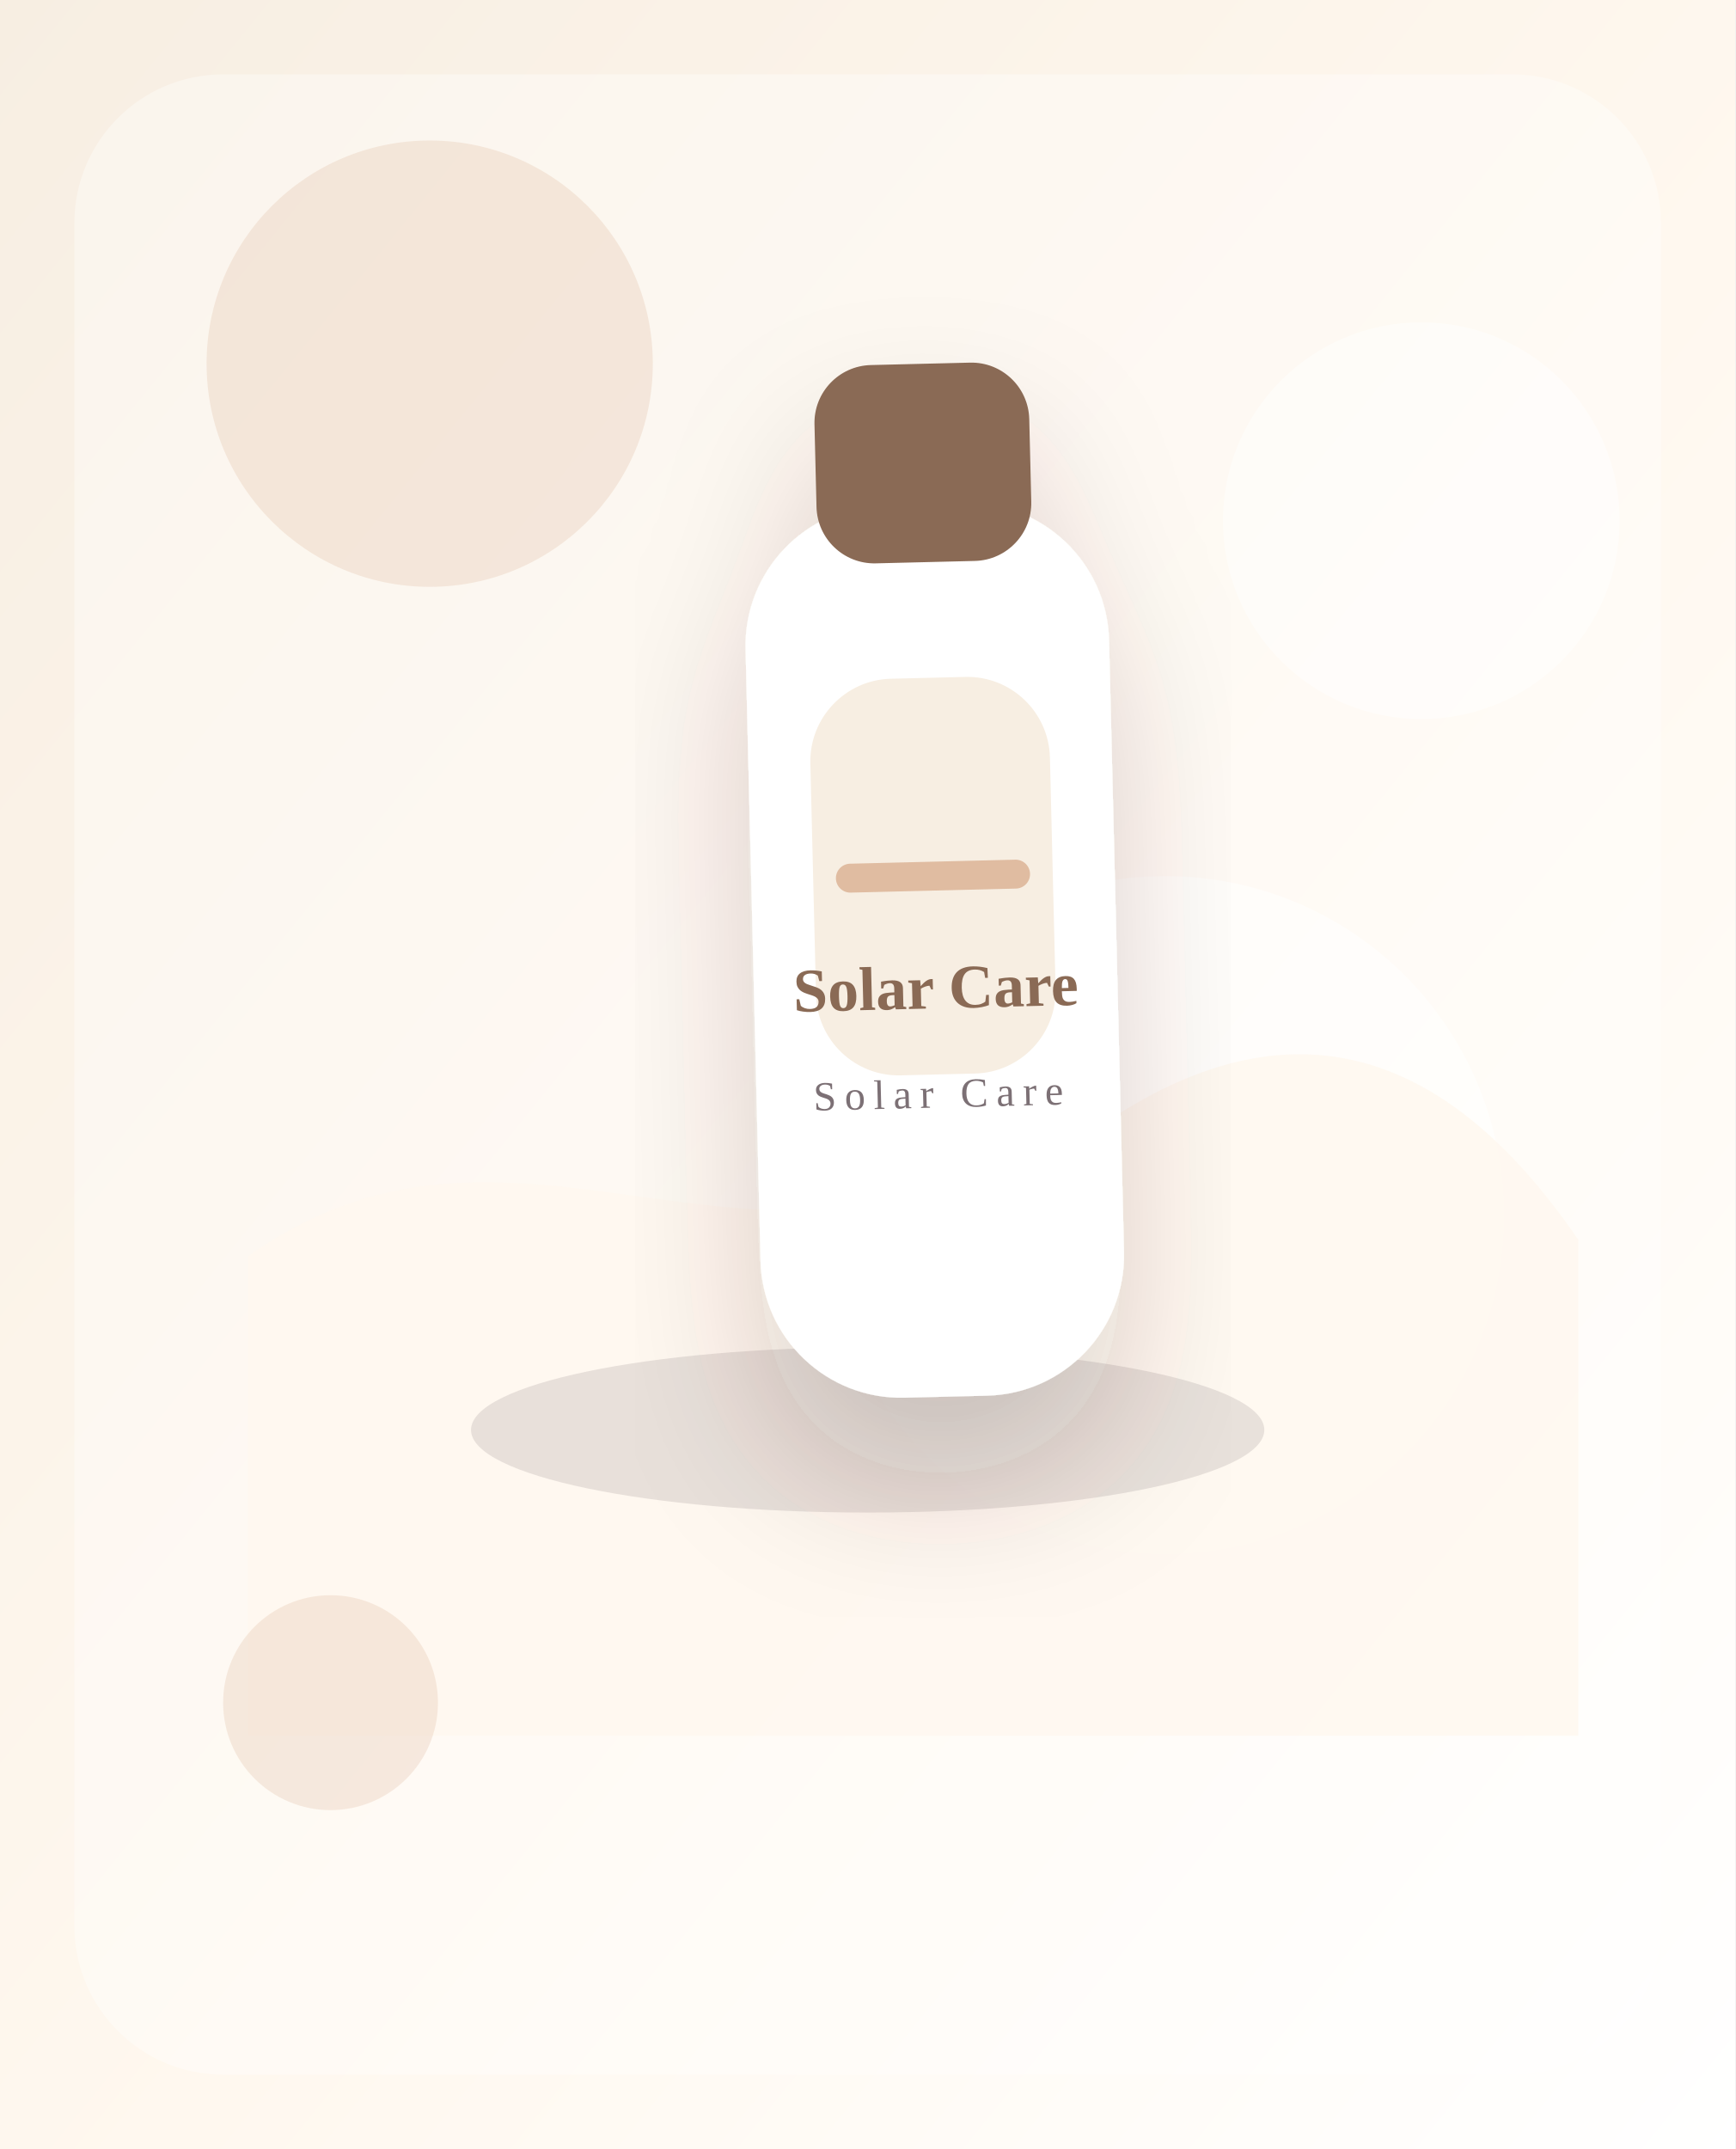
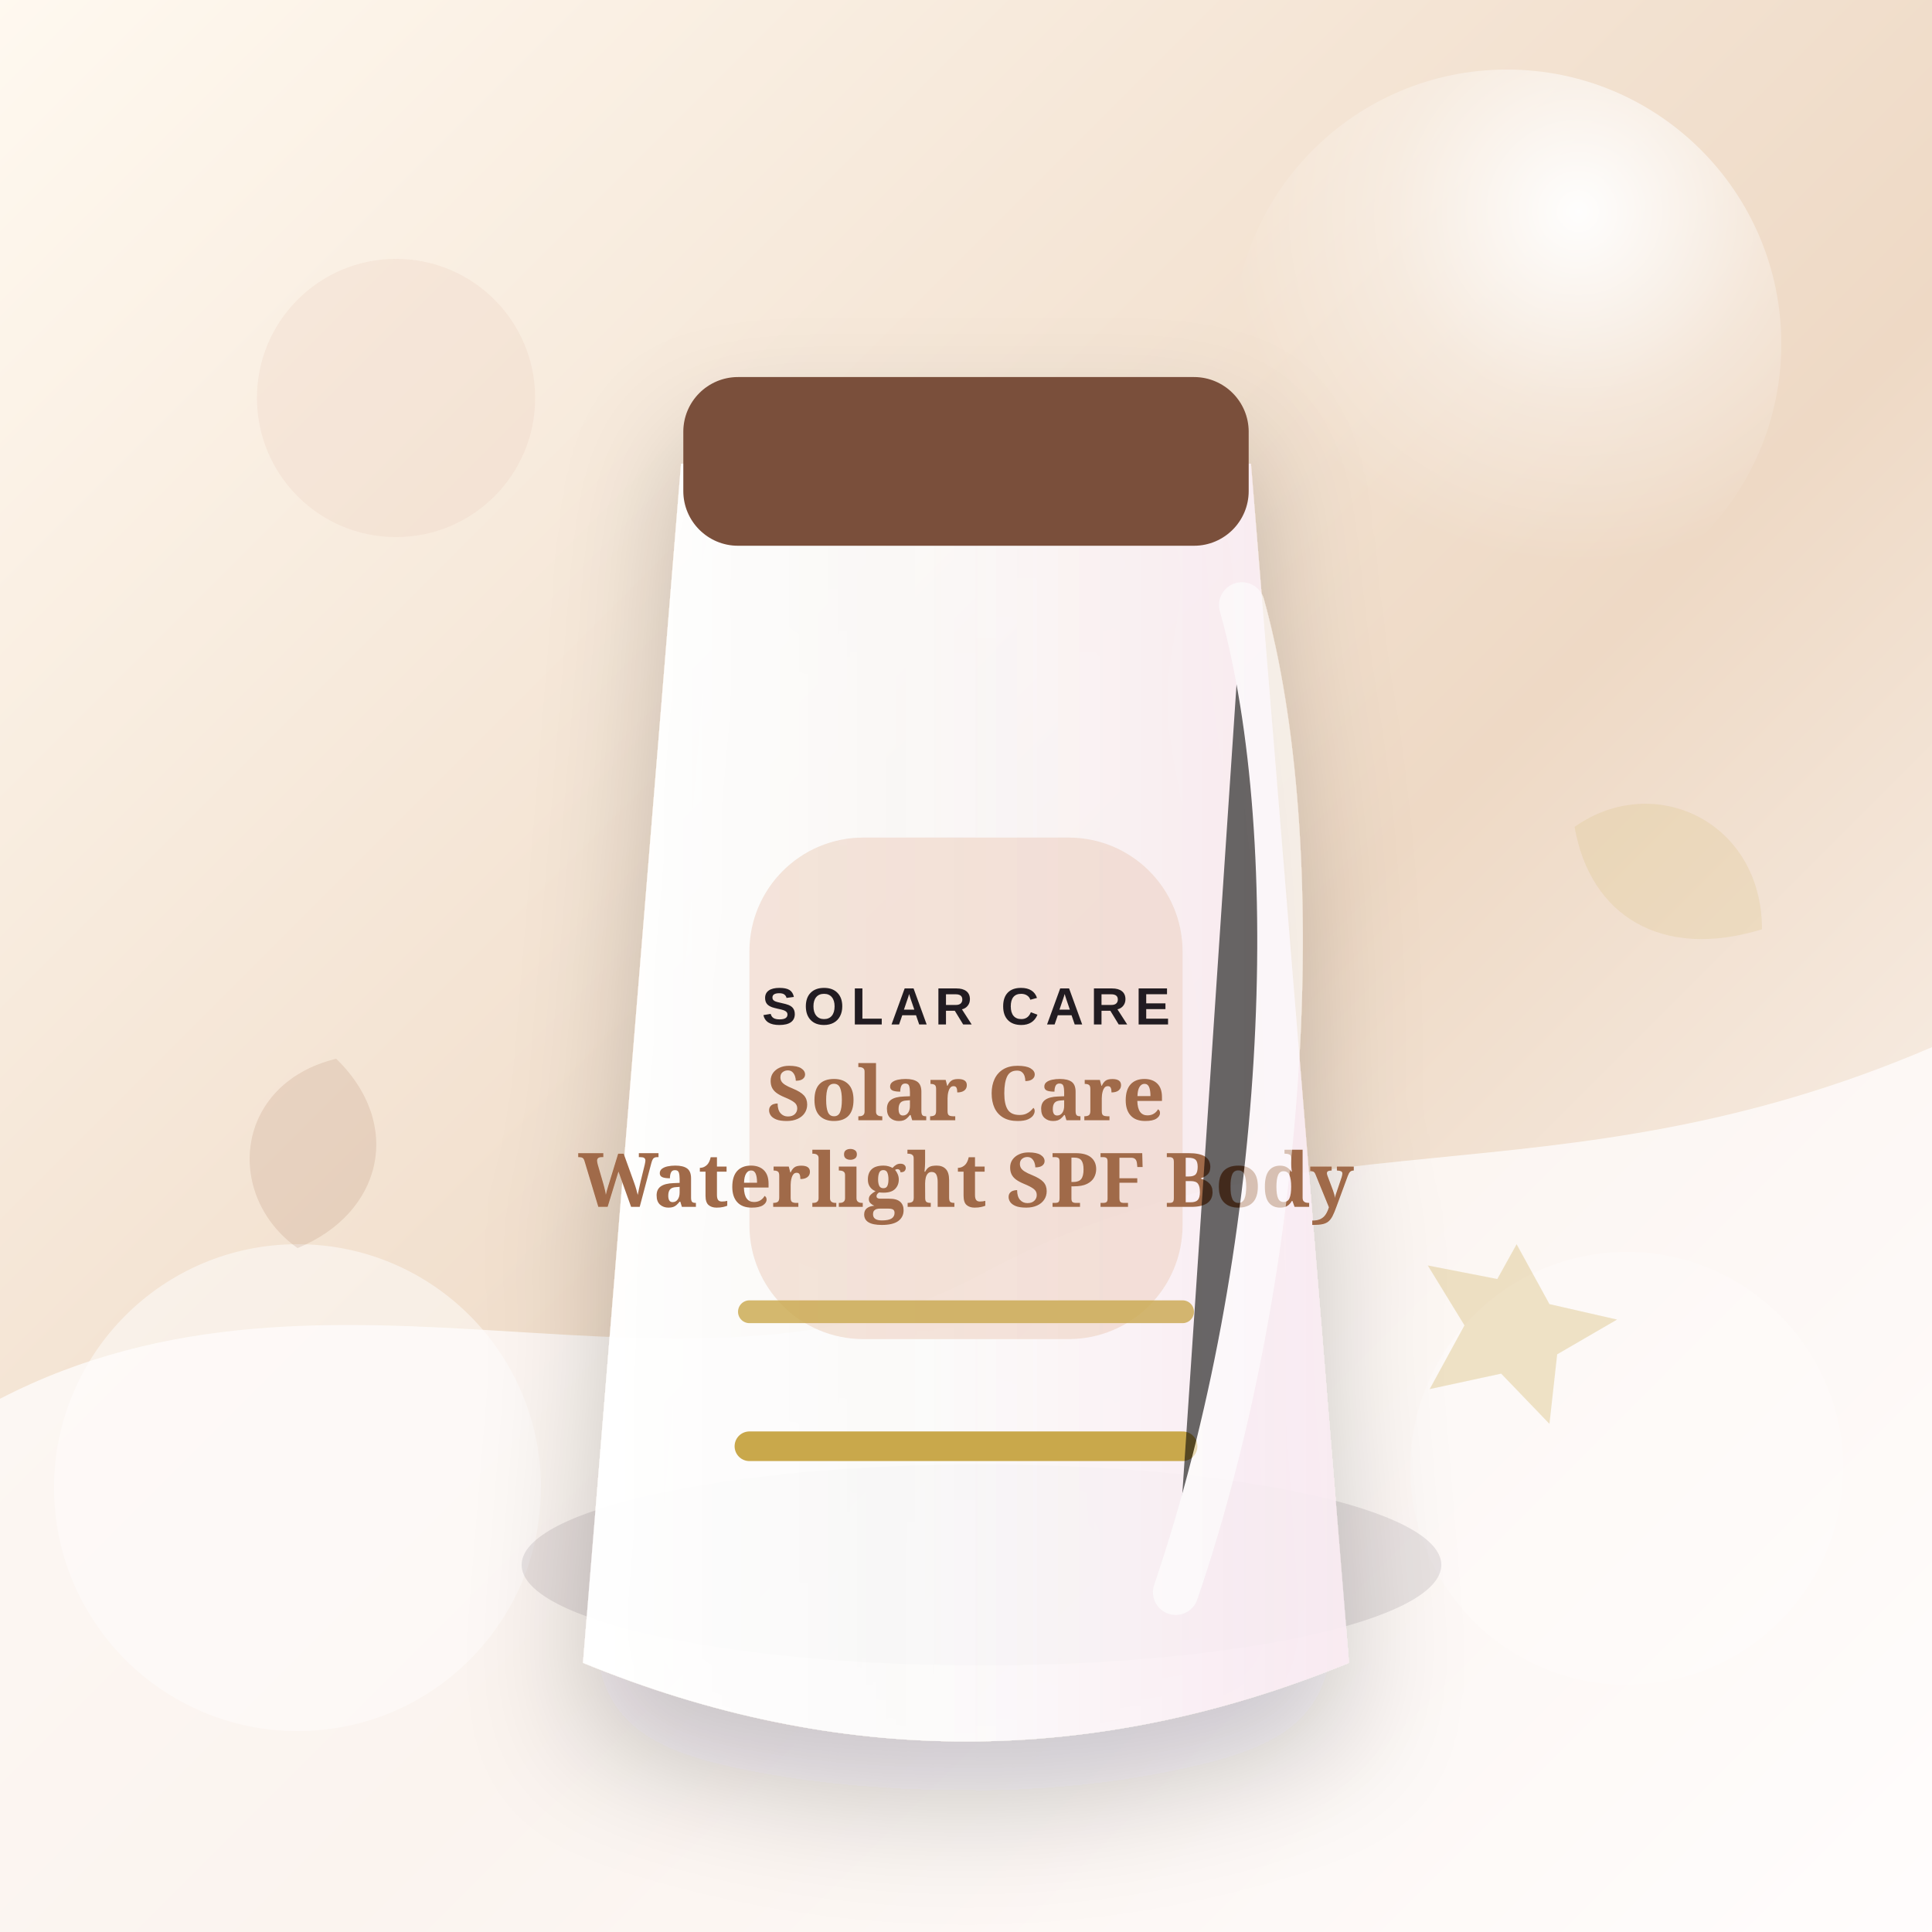
- <svg xmlns="http://www.w3.org/2000/svg" width="840" height="1040" viewBox="0 0 420 520" role="img" aria-label="Solar Care Waterlight SPF Body Lotion product photography">
+ <svg xmlns="http://www.w3.org/2000/svg" width="1000" height="1000" viewBox="0 0 1000 1000" role="img" aria-label="Solar Care Waterlight SPF Body Lotion">
  <defs>
-     <linearGradient id="bg" x1="0" y1="0" x2="1" y2="1">
-       <stop stop-color="#F7EEE2" />
-       <stop offset="0.55" stop-color="#FFF8EF" />
-       <stop offset="1" stop-color="#FFFFFF" />
+     <linearGradient id="bg-p044" x1="0" y1="0" x2="1" y2="1">
+       <stop offset="0" stop-color="#FFF9F0" />
+       <stop offset="0.58" stop-color="#EED9C5" />
+       <stop offset="1" stop-color="#FFFDFC" />
    </linearGradient>
-     <filter id="s" x="-20%" y="-20%" width="140%" height="140%">
-       <feDropShadow dx="0" dy="20" stdDeviation="18" flood-color="#432134" flood-opacity="0.18" />
+     <radialGradient id="halo-p044" cx="63%" cy="26%" r="64%">
+       <stop offset="0" stop-color="#FFFFFF" stop-opacity="0.96" />
+       <stop offset="0.54" stop-color="#FFFFFF" stop-opacity="0.32" />
+       <stop offset="1" stop-color="#FFFFFF" stop-opacity="0" />
+     </radialGradient>
+     <linearGradient id="glass-p044" x1="0" x2="1">
+       <stop offset="0" stop-color="#FFFFFF" stop-opacity="0.98" />
+       <stop offset="0.45" stop-color="#FFFFFF" stop-opacity="0.84" />
+       <stop offset="1" stop-color="#F9EAF2" stop-opacity="0.92" />
+     </linearGradient>
+     <filter id="shadow-p044" x="-40%" y="-40%" width="180%" height="180%">
+       <feDropShadow dx="0" dy="28" stdDeviation="26" flood-color="#1A0A1E" flood-opacity="0.22" />
+     </filter>
+     <filter id="softshadow-p044" x="-50%" y="-50%" width="200%" height="200%">
+       <feDropShadow dx="0" dy="16" stdDeviation="18" flood-color="#8B3A8F" flood-opacity="0.16" />
    </filter>
  </defs>
-   <rect width="420" height="520" fill="url(#bg)" />
-   <rect x="18" y="18" width="384" height="484" rx="36" fill="#fff" opacity="0.35" />
-   <circle cx="104" cy="88" r="54" fill="#E0BCA1" opacity="0.28" />
-   <circle cx="282" cy="294" r="82" fill="#fff" opacity="0.52" />
-   <path d="M60 304 C128 256 184 326 270 270 C320 238 356 262 382 300 L382 420 L60 420 Z" fill="#FFF8EF" opacity="0.82" />
-   <ellipse cx="210" cy="346" rx="96" ry="20" fill="#3b2932" opacity="0.12" />
-   <g filter="url(#s)">
-     <g transform="translate(16 0) rotate(-1.4 210 220)">
-       <rect x="166" y="122" width="88" height="216" rx="34" fill="#fff" />
-       <rect x="184" y="88" width="52" height="48" rx="14" fill="#8A6A55" />
-       <rect x="181" y="164" width="58" height="96" rx="20" fill="#F7EEE2" />
-       <line x1="190" y1="212" x2="230" y2="212" stroke="#E0BCA1" stroke-width="7" stroke-linecap="round" />
-       <text x="210" y="244" text-anchor="middle" font-size="15" font-weight="700" fill="#8A6A55">Solar Care</text>
-       <text x="210" y="268" text-anchor="middle" font-size="10" letter-spacing="2" fill="#7c7074">Solar Care</text>
+   <rect width="1000" height="1000" rx="0" fill="url(#bg-p044)" />
+   <circle cx="780" cy="178" r="142" fill="url(#halo-p044)" />
+   <circle cx="154" cy="770" r="126" fill="#FFFFFF" opacity="0.48" />
+   <circle cx="205" cy="206" r="72" fill="#EDD2C2" opacity="0.32" />
+   <circle cx="842" cy="760" r="112" fill="#FFFFFF" opacity="0.30" />
+   <path d="M0 724 C172 635 356 741 507 660 C671 571 802 627 1000 542 L1000 1000 L0 1000 Z" fill="#FFFDFC" opacity="0.76" />
+   <ellipse cx="508" cy="810" rx="238" ry="52" fill="#1A0A1E" opacity="0.10" />
+   <g opacity="0.72">
+     <path d="M154 646 C116 619 121 561 174 548 C209 582 198 628 154 646Z" fill="#A06A49" opacity="0.22" />
+     <path d="M815 428 C856 399 912 425 912 481 C860 497 823 474 815 428Z" fill="#C9A84C" opacity="0.20" />
+     <path d="M785 644 l17 31 35 8 -31 18 -4 36 -25 -26 -37 8 18 -33 -19 -31 36 7z" fill="#C9A84C" opacity="0.40" />
+   </g>
+   <g transform="translate(-90 -55) scale(1.18)">
+     <g filter="url(#shadow-p044)">
+       <path d="M375 250 H625 L668 776 Q500 845 332 776 Z" fill="url(#glass-p044)" />
+       <rect x="376" y="212" width="248" height="74" rx="24" fill="#7A4F3B" />
+       <rect x="405" y="414" width="190" height="220" rx="50" fill="#EDD2C2" opacity="0.58" />
+       <line x1="405" y1="681" x2="595" y2="681" stroke="#C9A84C" stroke-width="13" stroke-linecap="round" />
+       <text x="500" y="496" text-anchor="middle" font-family="DM Sans, Arial, sans-serif" font-size="23" font-weight="700" letter-spacing="3" fill="#241F22">SOLAR CARE</text>
+       <text x="500" y="538" text-anchor="middle" font-family="Cormorant Garamond, Georgia, serif" font-size="33" font-weight="600" fill="#A06A49">Solar Care</text>
+       <text x="500" y="576" text-anchor="middle" font-family="Cormorant Garamond, Georgia, serif" font-size="33" font-weight="600" fill="#A06A49">Waterlight SPF Body</text>
+       <line x1="405.0" y1="622" x2="595.0" y2="622" stroke="#C9A84C" stroke-width="10" stroke-linecap="round" opacity="0.8" />
+       <path d="M621 312 C650 416 642 598 592 745" stroke="#FFFFFF" stroke-width="20" stroke-linecap="round" opacity="0.58" />
    </g>
  </g>
-   <circle cx="344" cy="126" r="48" fill="#fff" opacity="0.45" />
-   <circle cx="80" cy="412" r="26" fill="#E0BCA1" opacity="0.28" />
</svg>
